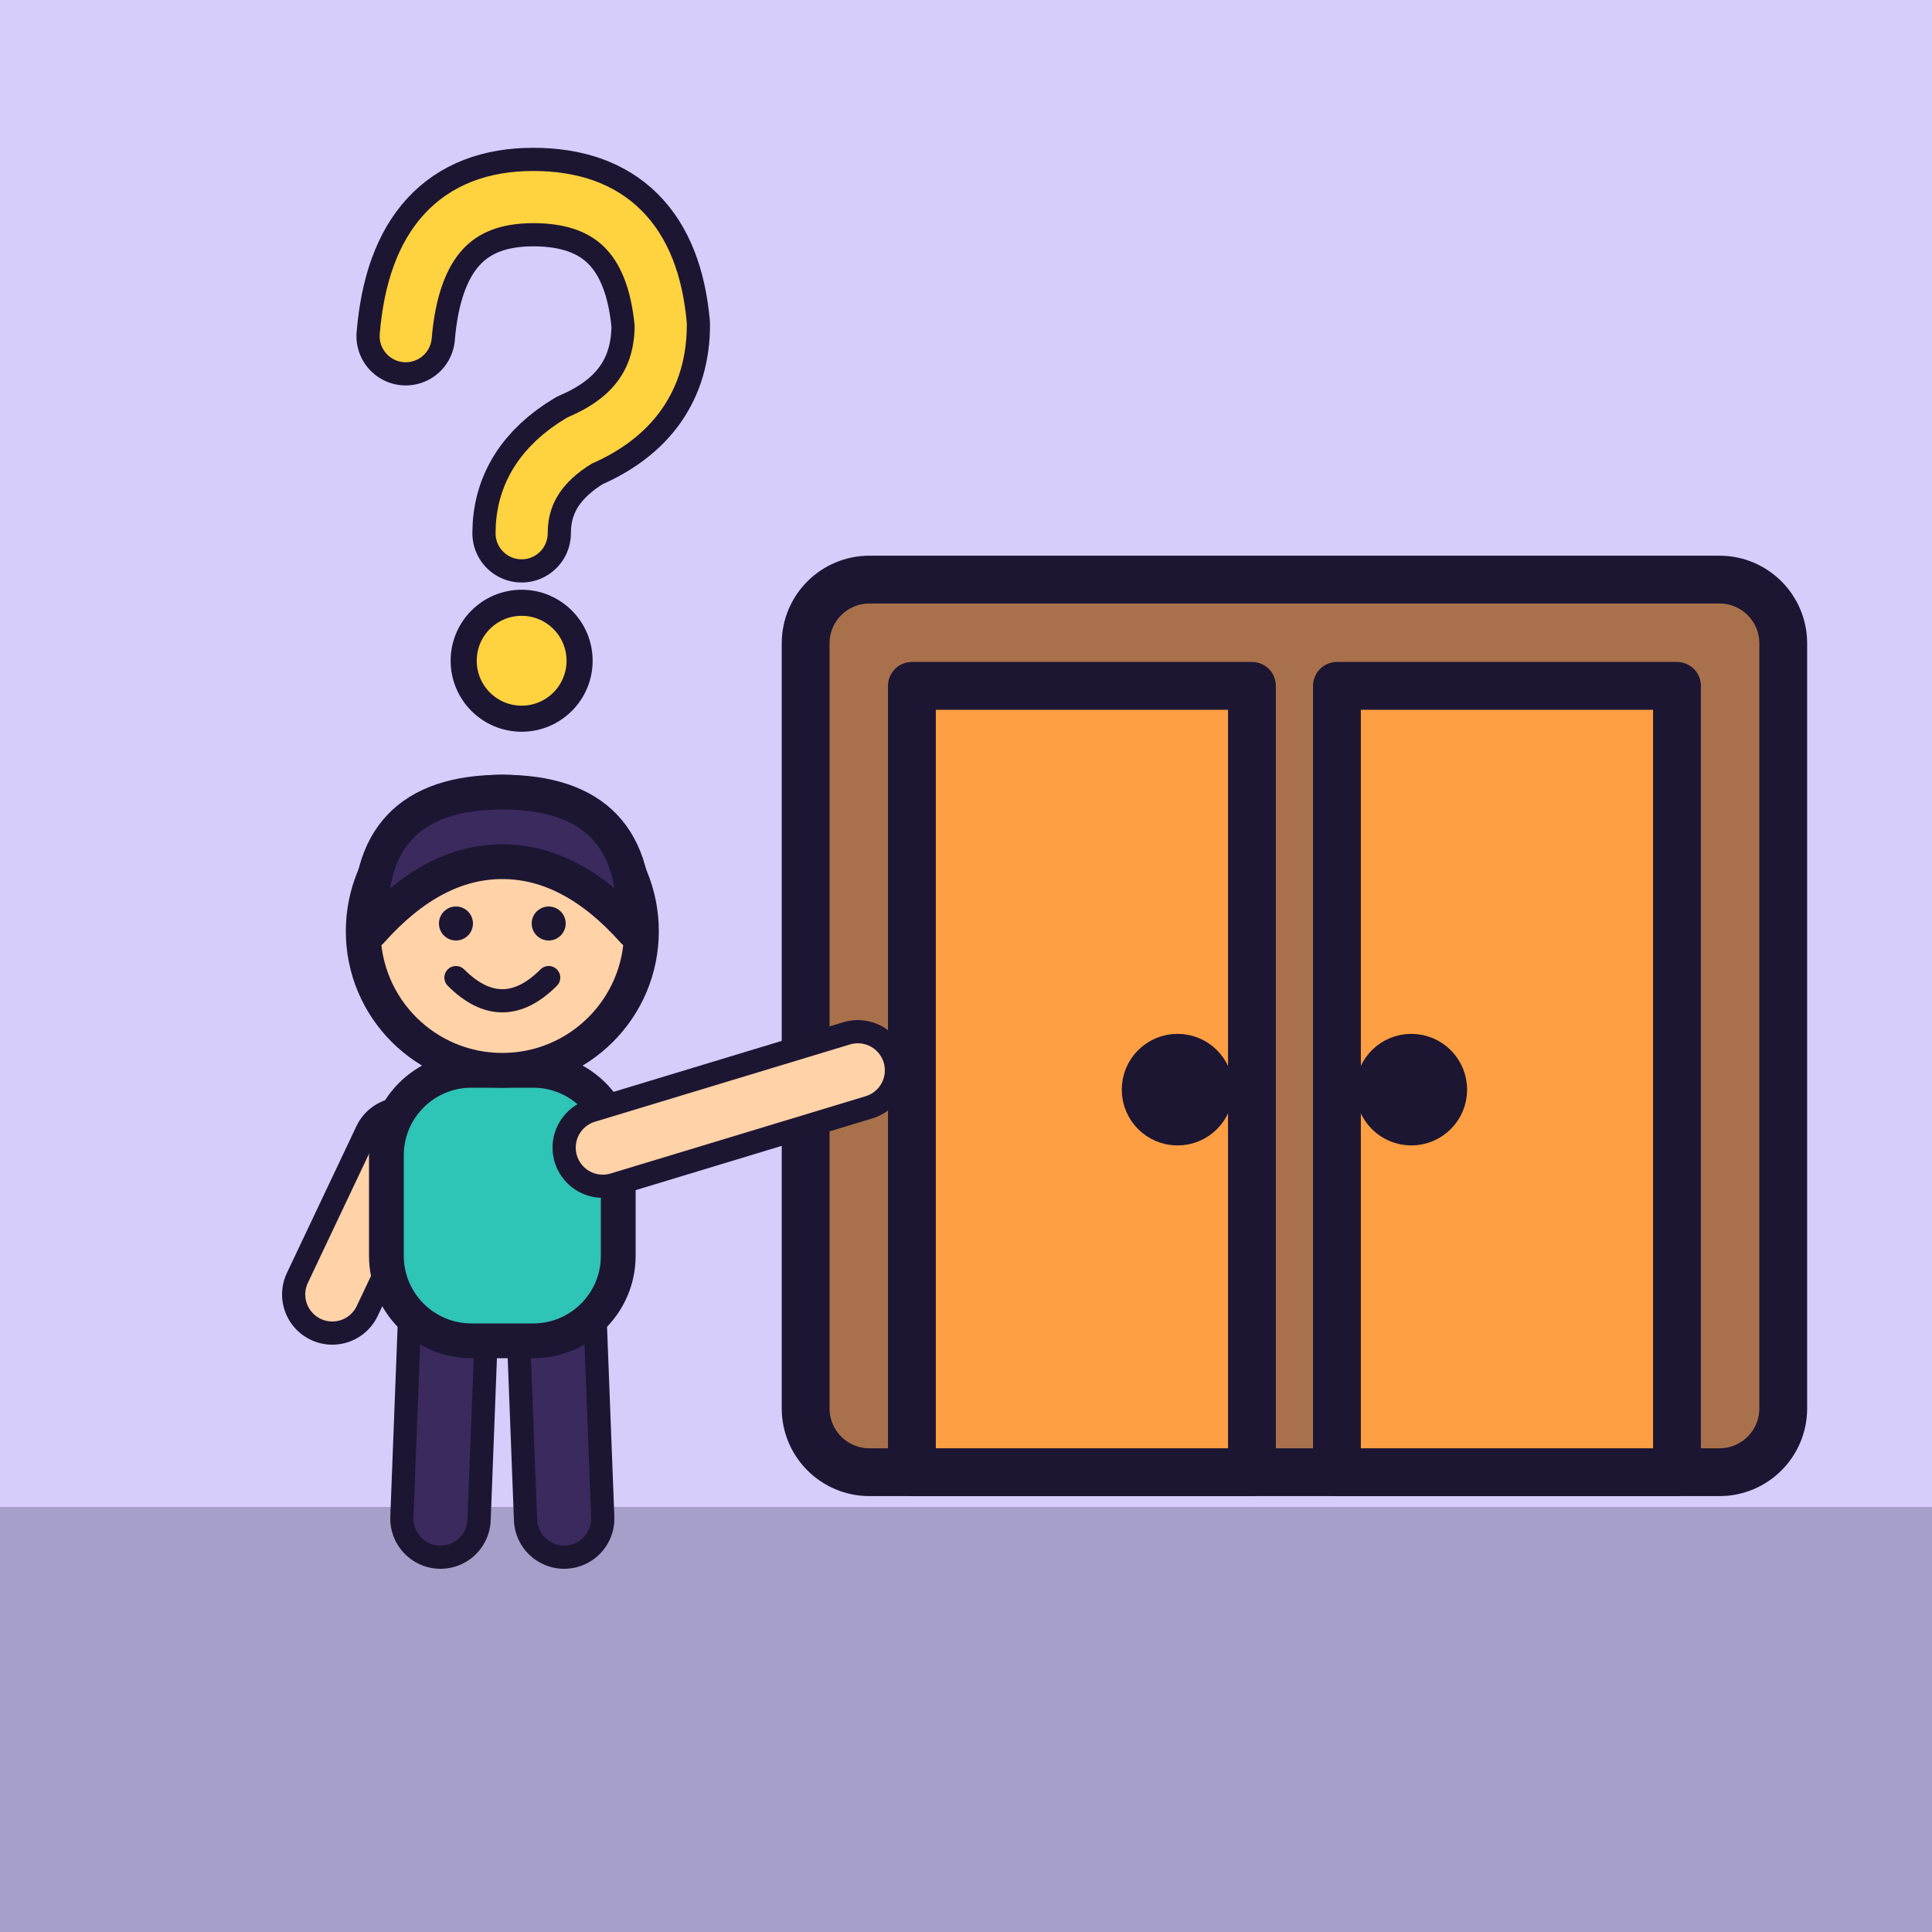
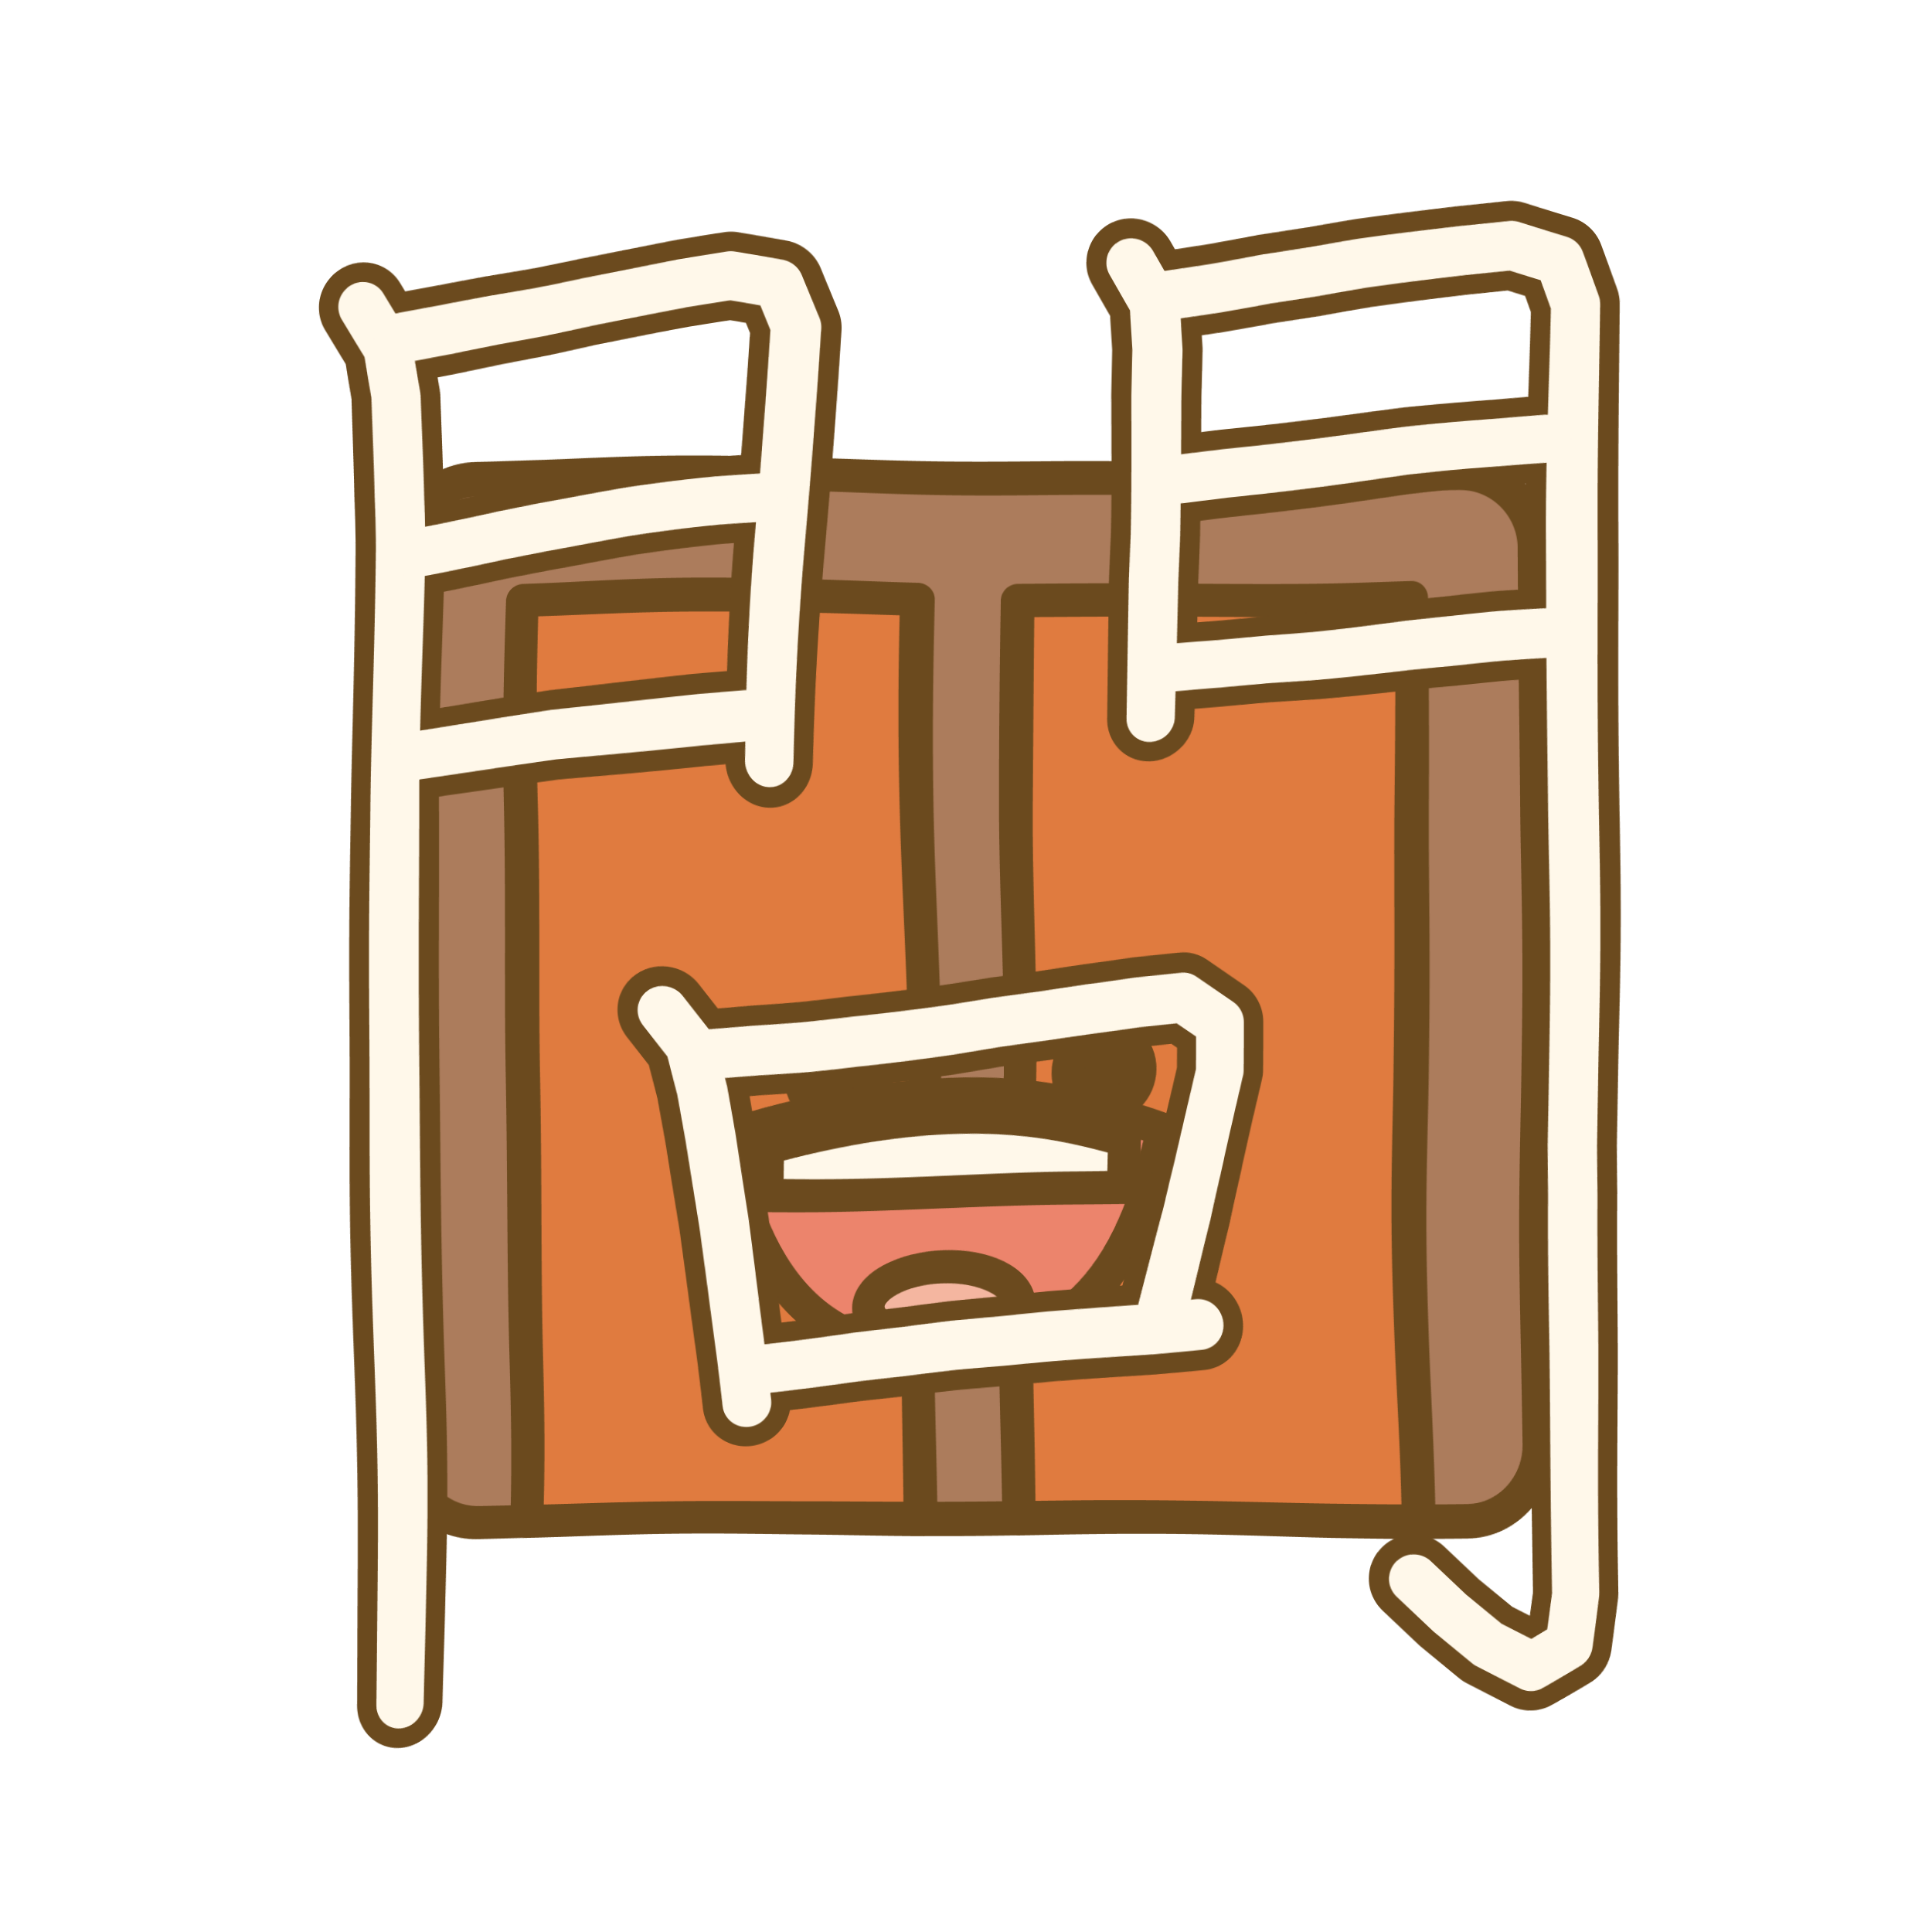
<svg xmlns="http://www.w3.org/2000/svg" viewBox="0 0 200 200">
-   <rect width="200" height="200" fill="#d6cdfb" stroke="none" />
-   <rect y="156" width="200" height="44" fill="#a59fc9" stroke="none" />
-   <g stroke="#1c1633" stroke-width="4.5" stroke-linecap="round" stroke-linejoin="round" fill="none">
-     <g transform="translate(134 104) scale(1.1 1.1)">
-       <rect x="-46" y="-40" width="92" height="84" rx="6" fill="#a9714b" />
-       <rect x="-36" y="-30" width="32" height="74" fill="#ff9f43" />
-       <rect x="4" y="-30" width="32" height="74" fill="#ff9f43" />
-       <circle cx="-11" cy="8" r="3" fill="#1c1633" />
-       <circle cx="11" cy="8" r="3" fill="#1c1633" />
-     </g>
-     <g transform="translate(52 122) scale(.8 .8)">
-       <path d="M-7 18L-8 44" fill="none" stroke-width="13" />
-       <path d="M-7 18L-8 44" fill="none" stroke="#3a2a5d" stroke-width="7" />
-       <path d="M7 18L8 44" fill="none" stroke-width="13" />
-       <path d="M7 18L8 44" fill="none" stroke="#3a2a5d" stroke-width="7" />
-       <path d="M-13-4L-22 15" fill="none" stroke-width="13" />
-       <path d="M-13-4L-22 15" fill="none" stroke="#ffd2a8" stroke-width="7" />
-       <rect x="-15" y="-14" width="30" height="35" rx="11" fill="#2ec4b6" />
-       <path d="M13-4L46-14" fill="none" stroke-width="13" />
-       <path d="M13-4L46-14" fill="none" stroke="#ffd2a8" stroke-width="7" />
-       <circle cx="0" cy="-32" r="18" fill="#ffd2a8" />
-       <path d="M-17-32q-1-18 17-18t17 18q-8-9-17-9t-17 9z" fill="#3a2a5d" />
-       <circle cx="-6" cy="-33" r="2.2" fill="#1c1633" stroke="none" />
-       <circle cx="6" cy="-33" r="2.2" fill="#1c1633" stroke="none" />
-       <path d="M-6-26q6 6 12 0" fill="none" stroke-width="3" />
-     </g>
-     <g transform="translate(54 48) scale(.6 .6)">
-       <path d="M-20-22q2-24 22-24t22 22q0 14-14 20q-10 6-10 16" fill="none" stroke-width="17" />
-       <path d="M-20-22q2-24 22-24t22 22q0 14-14 20q-10 6-10 16" fill="none" stroke="#ffd23f" stroke-width="9" />
-       <circle cx="0" cy="34" r="10" fill="#ffd23f" />
+   <defs>
+     <filter id="w" filterUnits="userSpaceOnUse" x="-20" y="-20" width="240" height="240">
+       <feTurbulence type="fractalNoise" baseFrequency=".018" numOctaves="2" seed="178" />
+       <feDisplacementMap in="SourceGraphic" scale="2.6" />
+     </filter>
+     <filter id="s" x="-5%" y="-5%" width="110%" height="110%">
+       <feOffset in="SourceAlpha" dx="7" dy="-6" result="o" />
+       <feComposite in="SourceAlpha" in2="o" operator="out" result="c" />
+       <feFlood flood-color="#8a4a20" flood-opacity=".3" />
+       <feComposite in2="c" operator="in" result="d" />
+       <feMerge>
+         <feMergeNode in="SourceGraphic" />
+         <feMergeNode in="d" />
+       </feMerge>
+     </filter>
+   </defs>
+   <g filter="url(#w)">
+     <g stroke="#6b4a1e" stroke-linecap="round" stroke-linejoin="round" fill="none">
+       <g transform="translate(100.3 100.7) scale(1.282 1.282)" stroke-width="2.73">
+         <rect x="-46" y="-40" width="92" height="84" rx="6" fill="#ac7c5c" />
+         <rect x="-36" y="-30" width="32" height="74" fill="#e07b3f" />
+         <rect x="4" y="-30" width="32" height="74" fill="#e07b3f" />
+         <circle cx="-11" cy="8" r="3" fill="#6b4a1e" />
+         <circle cx="11" cy="8" r="3" fill="#6b4a1e" />
+       </g>
+       <g transform="translate(97.8 124.3) scale(0.498 0.498)" stroke-width="7.02">
+         <path d="M-46-14q46-18 92 0q-8 46-46 46t-46-46z" fill="#ec846c" />
+         <path d="M-38-12q38-12 76 0v10h-76z" fill="#fff8ea" />
+         <ellipse cy="22" rx="16" ry="8" fill="#f4b6a0" />
+       </g>
+       <g stroke-width="9.2">
+         <path transform="translate(6 6)" d="M31.7 25.9L34.3 30.2L35.0 35.0L35.0 40.1L35.0 45.1L35.1 50.1L35.1 55.1L35.1 60.2L35.1 65.1L35.1 70.1L35.1 75.0L35.1 80.2L35.1 85.2L35.1 90.0L35.1 95.0L35.1 100.2L35.1 105.0L35.1 110.1L35.1 115.0L35.1 120.2L35.1 125.1L35.1 130.1L35.1 135.0L35.1 140.2L35.1 145.1L35.1 150.1L35.1 155.1L35.1 160.1L35.1 165.1L35.1 170.1" />
+         <path transform="translate(6 6)" d="M35.4 29.2L40.3 28.3L45.3 27.3L50.2 26.4L55.1 25.4L60.0 24.5L64.9 23.6L69.9 22.8L74.8 23.6L76.6 28.0L76.3 33.1L76.0 38.0L75.7 43.1L75.4 48.1L75.1 53.0L74.8 58.1L74.5 63.1L74.2 68.1L73.9 73.1" />
+         <path transform="translate(6 6)" d="M36.6 50.9L41.1 50.1L45.7 49.3L50.3 48.6L54.9 48.0L59.6 47.4L64.2 46.9L68.8 46.4L73.4 46.0" />
+         <path transform="translate(6 6)" d="M36.7 72.5L41.7 71.8L46.6 71.1L51.6 70.4L56.7 69.9L61.7 69.4L66.7 68.9L71.7 68.5" />
+         <path transform="translate(6 6)" d="M111.0 21.1L113.4 25.3L113.7 30.1L113.6 34.9L113.6 39.7L113.6 44.6L113.6 49.4L113.5 54.2L113.5 59.1L113.5 63.9L113.5 68.7" />
+         <path transform="translate(6 6)" d="M114.8 24.4L119.8 23.6L124.9 22.7L130.0 22.0L135.1 21.2L140.2 20.5L145.3 19.8L150.3 19.2L155.2 20.7L156.9 25.3L156.9 30.6L156.9 35.5L156.9 40.7L156.9 45.9L156.9 51.1L156.9 56.1L156.9 61.4L156.9 66.5L156.9 71.5L156.9 76.7L156.9 81.8L156.9 86.9L156.9 92.0L156.9 97.2L156.9 102.4L156.9 107.6L156.9 112.7L157.0 117.8L157.0 123.0L157.0 128.2L157.0 133.3L157.0 138.5L157.0 143.5L157.0 148.6L157.0 153.9L157.0 158.9L156.2 164.0L152.2 166.2L147.6 163.8L143.6 160.5L139.9 157.0" />
+         <path transform="translate(6 6)" d="M116.0 43.5L120.7 42.9L125.5 42.4L130.3 41.9L135.1 41.4L139.8 40.9L144.6 40.5L149.4 40.1L154.2 39.6" />
+         <path transform="translate(6 6)" d="M115.6 63.4L120.5 63.0L125.4 62.5L130.3 62.1L135.1 61.6L140.0 61.1L144.8 60.7L149.7 60.2L154.5 59.8" />
+         <path transform="translate(6 6)" d="M62.5 98.5L65.3 102.1L66.4 106.6L67.2 111.3L67.9 115.9L68.6 120.4L69.2 125.0L69.8 129.7L70.4 134.2L71.0 138.9" />
+         <path transform="translate(6 6)" d="M66.8 102.9L71.8 102.3L76.8 101.8L81.8 101.2L86.8 100.7L91.8 100.2L96.8 99.6L101.9 99.1L106.8 98.5L111.9 98.0L116.9 97.7L120.8 100.4L120.8 105.4L119.7 110.3L118.6 115.2L117.4 120.1L116.0 125.0L114.6 129.8" />
+         <path transform="translate(6 6)" d="M72.5 135.4L77.6 134.9L82.6 134.4L87.7 134.0L92.8 133.5L97.9 133.1L103.0 132.6L108.1 132.2L113.2 131.8L118.3 131.3" />
+       </g>
+       <g stroke="#fff8ea" stroke-width="5.1">
+         <path transform="translate(6 6)" d="M31.7 25.9L34.3 30.2L35.0 35.0L35.0 40.1L35.0 45.1L35.1 50.1L35.1 55.1L35.1 60.2L35.1 65.1L35.1 70.1L35.1 75.0L35.1 80.2L35.1 85.2L35.1 90.0L35.1 95.0L35.1 100.2L35.1 105.0L35.1 110.1L35.1 115.0L35.1 120.2L35.1 125.1L35.1 130.1L35.1 135.0L35.1 140.2L35.1 145.1L35.1 150.1L35.1 155.1L35.1 160.1L35.1 165.1L35.1 170.1" />
+         <path transform="translate(6 6)" d="M35.4 29.2L40.3 28.3L45.3 27.3L50.2 26.4L55.1 25.4L60.0 24.5L64.9 23.6L69.9 22.8L74.8 23.6L76.6 28.0L76.3 33.1L76.0 38.0L75.7 43.1L75.4 48.1L75.1 53.0L74.8 58.1L74.5 63.1L74.2 68.1L73.9 73.1" />
+         <path transform="translate(6 6)" d="M36.6 50.9L41.1 50.1L45.7 49.3L50.3 48.6L54.9 48.0L59.6 47.4L64.2 46.9L68.8 46.4L73.4 46.0" />
+         <path transform="translate(6 6)" d="M36.7 72.5L41.7 71.8L46.6 71.1L51.6 70.4L56.7 69.9L61.7 69.4L66.7 68.9L71.7 68.5" />
+         <path transform="translate(6 6)" d="M111.0 21.1L113.4 25.3L113.7 30.1L113.6 34.9L113.6 39.7L113.6 44.6L113.6 49.4L113.5 54.2L113.5 59.1L113.5 63.9L113.5 68.7" />
+         <path transform="translate(6 6)" d="M114.8 24.4L119.8 23.6L124.9 22.7L130.0 22.0L135.1 21.2L140.2 20.5L145.3 19.8L150.3 19.2L155.2 20.7L156.9 25.3L156.9 30.6L156.9 35.5L156.9 40.7L156.9 45.9L156.9 51.1L156.9 56.1L156.9 61.4L156.9 66.5L156.9 71.5L156.9 76.7L156.9 81.8L156.9 86.9L156.9 92.0L156.9 97.2L156.9 102.4L156.9 107.6L156.9 112.7L157.0 117.8L157.0 123.0L157.0 128.2L157.0 133.3L157.0 138.5L157.0 143.5L157.0 148.6L157.0 153.9L157.0 158.9L156.2 164.0L152.2 166.2L147.6 163.8L143.6 160.5L139.9 157.0" />
+         <path transform="translate(6 6)" d="M116.0 43.5L120.7 42.9L125.5 42.4L130.3 41.9L135.1 41.4L139.8 40.9L144.6 40.5L149.4 40.1L154.2 39.6" />
+         <path transform="translate(6 6)" d="M115.6 63.4L120.5 63.0L125.4 62.5L130.3 62.1L135.1 61.6L140.0 61.1L144.8 60.7L149.7 60.2L154.5 59.8" />
+         <path transform="translate(6 6)" d="M62.5 98.5L65.3 102.1L66.4 106.6L67.2 111.3L67.9 115.9L68.6 120.4L69.2 125.0L69.8 129.7L70.4 134.2L71.0 138.9" />
+         <path transform="translate(6 6)" d="M66.8 102.9L71.8 102.3L76.8 101.8L81.8 101.2L86.8 100.7L91.8 100.2L96.8 99.6L101.9 99.1L106.8 98.5L111.9 98.0L116.9 97.7L120.8 100.4L120.8 105.4L119.7 110.3L118.6 115.2L117.4 120.1L116.0 125.0L114.6 129.8" />
+         <path transform="translate(6 6)" d="M72.5 135.4L77.6 134.9L82.6 134.4L87.7 134.0L92.8 133.5L97.9 133.1L103.0 132.6L108.1 132.2L113.2 131.8L118.3 131.3" />
+       </g>
    </g>
  </g>
</svg>
